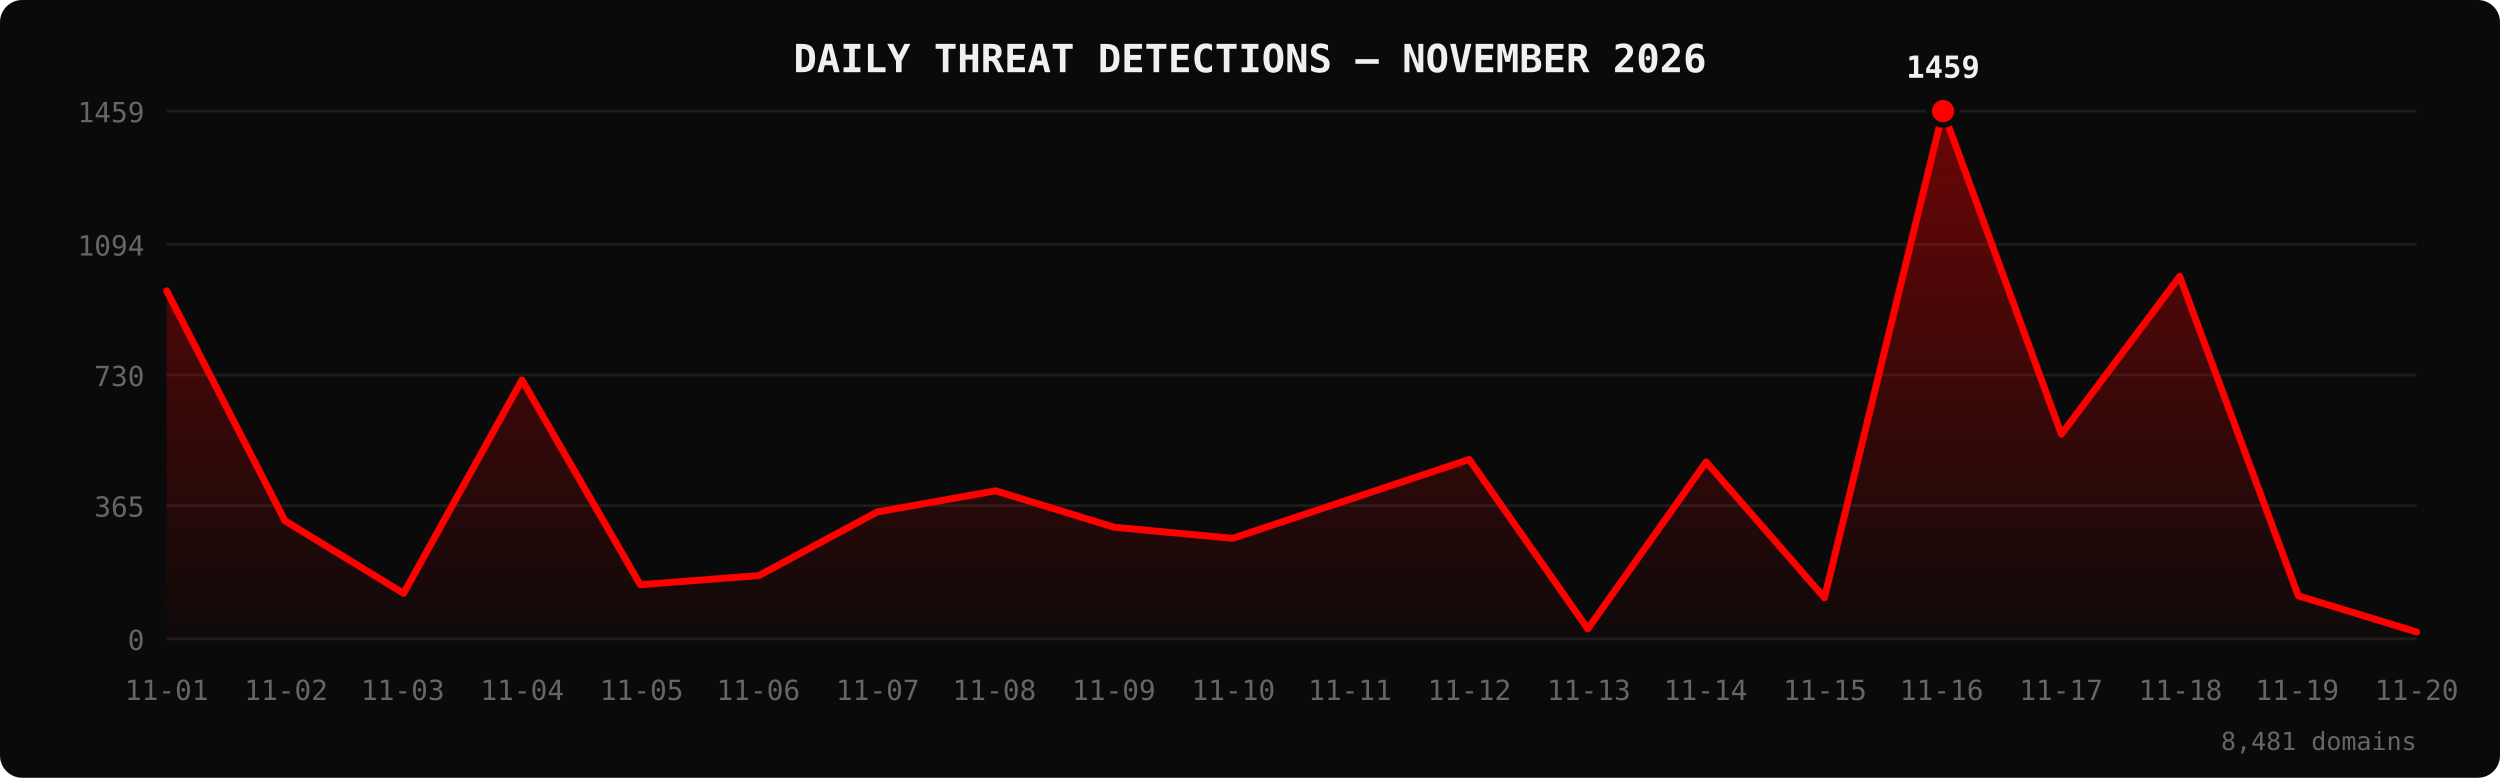
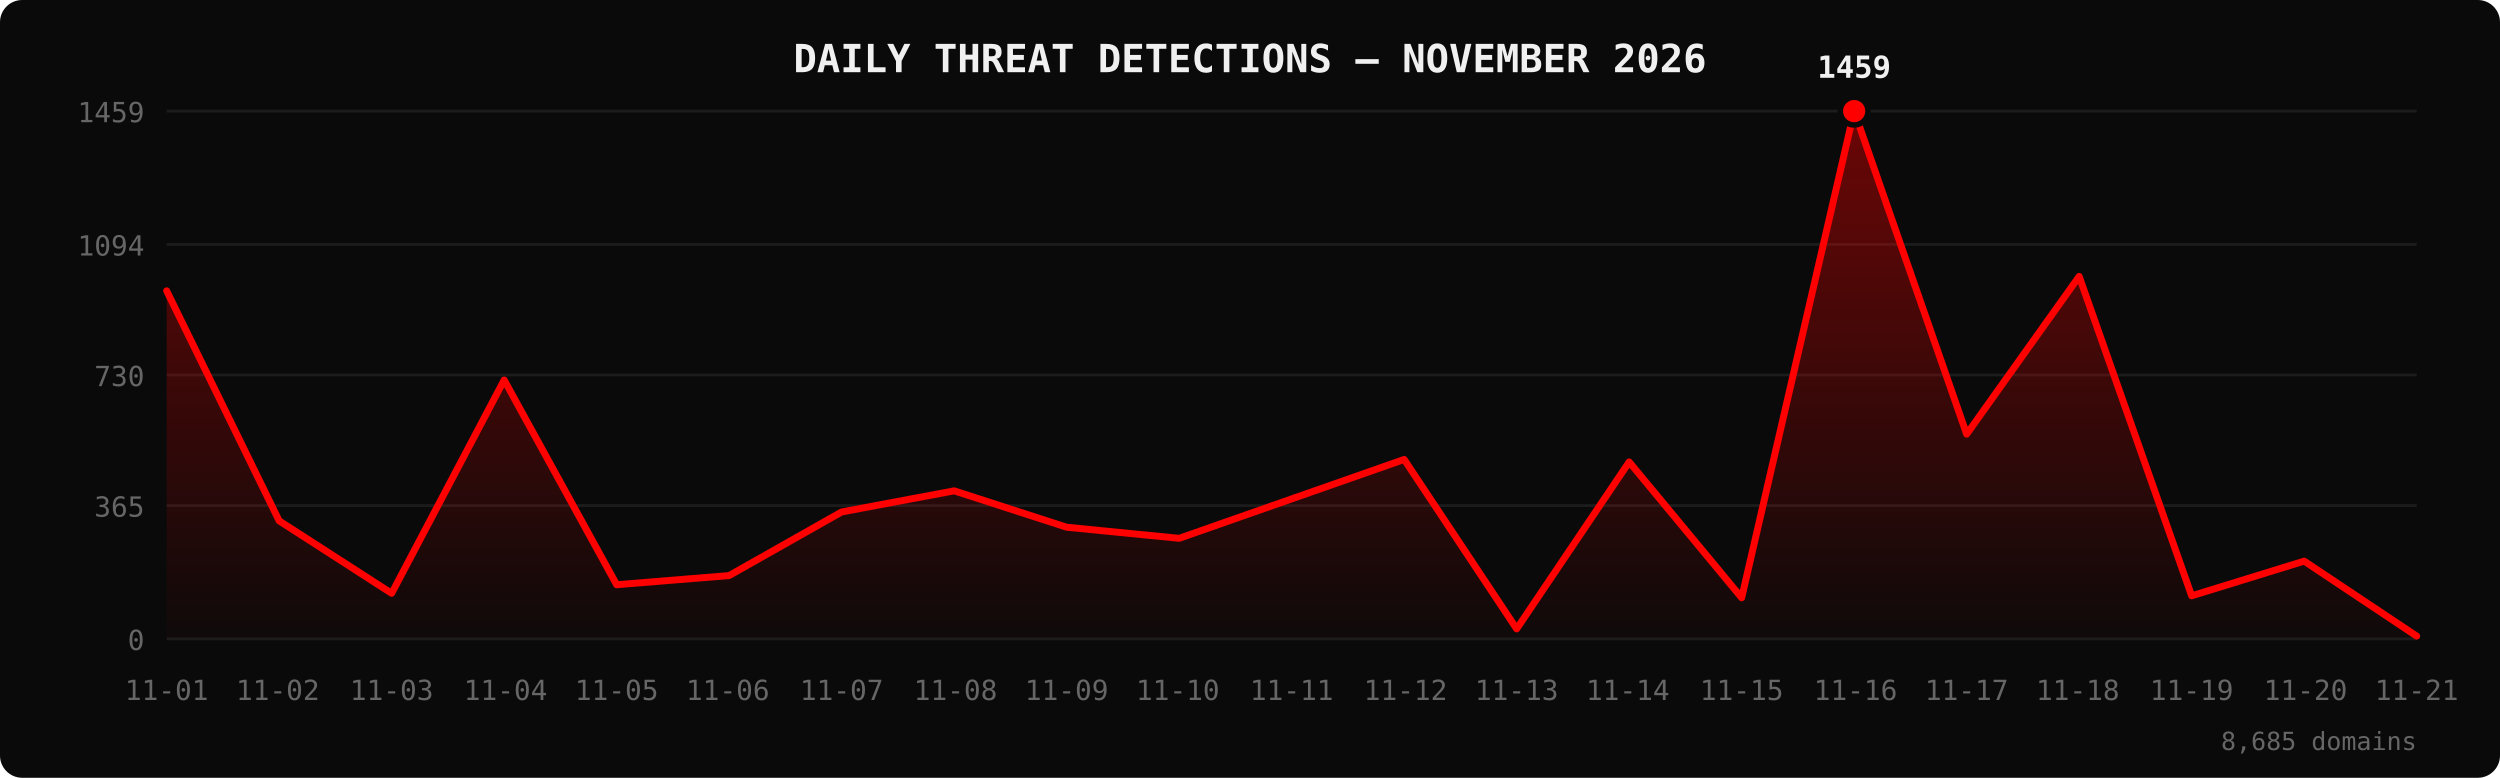
<svg xmlns="http://www.w3.org/2000/svg" width="900" height="280" viewBox="0 0 900 280">
  <rect width="900" height="280" rx="8" fill="#0A0A0A" />
  <text x="450" y="26" fill="#F0F0F0" font-size="14" text-anchor="middle" font-family="monospace" font-weight="bold">DAILY THREAT DETECTIONS — NOVEMBER 2026</text>
  <line x1="60" y1="230" x2="870" y2="230" stroke="#1C1C1C" stroke-width="1" />
  <text x="52" y="234" fill="#666" font-size="10" text-anchor="end" font-family="monospace">0</text>
  <line x1="60" y1="182" x2="870" y2="182" stroke="#1C1C1C" stroke-width="1" />
  <text x="52" y="186" fill="#666" font-size="10" text-anchor="end" font-family="monospace">365</text>
  <line x1="60" y1="135" x2="870" y2="135" stroke="#1C1C1C" stroke-width="1" />
  <text x="52" y="139" fill="#666" font-size="10" text-anchor="end" font-family="monospace">730</text>
  <line x1="60" y1="88" x2="870" y2="88" stroke="#1C1C1C" stroke-width="1" />
  <text x="52" y="92" fill="#666" font-size="10" text-anchor="end" font-family="monospace">1094</text>
  <line x1="60" y1="40" x2="870" y2="40" stroke="#1C1C1C" stroke-width="1" />
  <text x="52" y="44" fill="#666" font-size="10" text-anchor="end" font-family="monospace">1459</text>
  <defs>
    <linearGradient id="areaGrad" x1="0" y1="0" x2="0" y2="1">
      <stop offset="0%" stop-color="#FF0000" stop-opacity="0.4" />
      <stop offset="100%" stop-color="#FF0000" stop-opacity="0.02" />
    </linearGradient>
  </defs>
-   <path d="M60.0,230 L60.0,104.7 L102.6,187.5 L145.3,213.6 L187.9,136.8 L230.5,210.5 L273.2,207.2 L315.8,184.3 L358.4,176.7 L401.1,189.8 L443.7,193.8 L486.3,179.6 L528.9,165.4 L571.6,226.4 L614.2,166.3 L656.8,215.2 L699.5,40.0 L742.1,156.3 L784.7,99.5 L827.4,214.5 L870.0,227.5 L870.0,230 Z" fill="url(#areaGrad)" />
-   <polyline points="60.0,104.7 102.6,187.5 145.3,213.6 187.9,136.8 230.5,210.5 273.2,207.2 315.8,184.3 358.4,176.7 401.1,189.8 443.7,193.8 486.3,179.6 528.9,165.4 571.6,226.4 614.2,166.3 656.8,215.2 699.5,40.0 742.1,156.3 784.7,99.5 827.4,214.5 870.0,227.5" fill="none" stroke="#FF0000" stroke-width="2.5" stroke-linejoin="round" stroke-linecap="round" />
-   <circle cx="699.5" cy="40.0" r="5" fill="#FF0000" stroke="#0A0A0A" stroke-width="2" />
-   <text x="699.5" y="28.0" fill="#F0F0F0" font-size="11" text-anchor="middle" font-family="monospace" font-weight="bold">1459</text>
+   <path d="M60.0,230 L60.0,104.7 L100.5,187.5 L141.0,213.6 L181.5,136.8 L222.0,210.5 L262.5,207.2 L303.0,184.3 L343.5,176.7 L384.0,189.8 L424.5,193.8 L465.0,179.6 L505.5,165.4 L546.0,226.4 L586.5,166.3 L627.0,215.2 L667.5,40.0 L708.0,156.3 L748.5,99.5 L789.0,214.5 L829.5,202.0 L870.0,229.0 L870.0,230 Z" fill="url(#areaGrad)" />
+   <polyline points="60.0,104.7 100.5,187.5 141.0,213.6 181.5,136.8 222.0,210.5 262.5,207.2 303.0,184.3 343.5,176.7 384.0,189.8 424.5,193.8 465.0,179.6 505.5,165.4 546.0,226.4 586.5,166.3 627.0,215.2 667.5,40.0 708.0,156.3 748.5,99.5 789.0,214.5 829.5,202.0 870.0,229.0" fill="none" stroke="#FF0000" stroke-width="2.5" stroke-linejoin="round" stroke-linecap="round" />
+   <circle cx="667.5" cy="40.0" r="5" fill="#FF0000" stroke="#0A0A0A" stroke-width="2" />
+   <text x="667.5" y="28.0" fill="#F0F0F0" font-size="11" text-anchor="middle" font-family="monospace" font-weight="bold">1459</text>
  <text x="60" y="252" fill="#666" font-size="10" text-anchor="middle" font-family="monospace">11-01</text>
-   <text x="103" y="252" fill="#666" font-size="10" text-anchor="middle" font-family="monospace">11-02</text>
-   <text x="145" y="252" fill="#666" font-size="10" text-anchor="middle" font-family="monospace">11-03</text>
-   <text x="188" y="252" fill="#666" font-size="10" text-anchor="middle" font-family="monospace">11-04</text>
-   <text x="231" y="252" fill="#666" font-size="10" text-anchor="middle" font-family="monospace">11-05</text>
-   <text x="273" y="252" fill="#666" font-size="10" text-anchor="middle" font-family="monospace">11-06</text>
-   <text x="316" y="252" fill="#666" font-size="10" text-anchor="middle" font-family="monospace">11-07</text>
-   <text x="358" y="252" fill="#666" font-size="10" text-anchor="middle" font-family="monospace">11-08</text>
-   <text x="401" y="252" fill="#666" font-size="10" text-anchor="middle" font-family="monospace">11-09</text>
-   <text x="444" y="252" fill="#666" font-size="10" text-anchor="middle" font-family="monospace">11-10</text>
-   <text x="486" y="252" fill="#666" font-size="10" text-anchor="middle" font-family="monospace">11-11</text>
-   <text x="529" y="252" fill="#666" font-size="10" text-anchor="middle" font-family="monospace">11-12</text>
-   <text x="572" y="252" fill="#666" font-size="10" text-anchor="middle" font-family="monospace">11-13</text>
-   <text x="614" y="252" fill="#666" font-size="10" text-anchor="middle" font-family="monospace">11-14</text>
-   <text x="657" y="252" fill="#666" font-size="10" text-anchor="middle" font-family="monospace">11-15</text>
-   <text x="699" y="252" fill="#666" font-size="10" text-anchor="middle" font-family="monospace">11-16</text>
-   <text x="742" y="252" fill="#666" font-size="10" text-anchor="middle" font-family="monospace">11-17</text>
-   <text x="785" y="252" fill="#666" font-size="10" text-anchor="middle" font-family="monospace">11-18</text>
-   <text x="827" y="252" fill="#666" font-size="10" text-anchor="middle" font-family="monospace">11-19</text>
-   <text x="870" y="252" fill="#666" font-size="10" text-anchor="middle" font-family="monospace">11-20</text>
-   <text x="870" y="270" fill="#666" font-size="9" text-anchor="end" font-family="monospace">8,481 domains</text>
+   <text x="100" y="252" fill="#666" font-size="10" text-anchor="middle" font-family="monospace">11-02</text>
+   <text x="141" y="252" fill="#666" font-size="10" text-anchor="middle" font-family="monospace">11-03</text>
+   <text x="182" y="252" fill="#666" font-size="10" text-anchor="middle" font-family="monospace">11-04</text>
+   <text x="222" y="252" fill="#666" font-size="10" text-anchor="middle" font-family="monospace">11-05</text>
+   <text x="262" y="252" fill="#666" font-size="10" text-anchor="middle" font-family="monospace">11-06</text>
+   <text x="303" y="252" fill="#666" font-size="10" text-anchor="middle" font-family="monospace">11-07</text>
+   <text x="344" y="252" fill="#666" font-size="10" text-anchor="middle" font-family="monospace">11-08</text>
+   <text x="384" y="252" fill="#666" font-size="10" text-anchor="middle" font-family="monospace">11-09</text>
+   <text x="424" y="252" fill="#666" font-size="10" text-anchor="middle" font-family="monospace">11-10</text>
+   <text x="465" y="252" fill="#666" font-size="10" text-anchor="middle" font-family="monospace">11-11</text>
+   <text x="506" y="252" fill="#666" font-size="10" text-anchor="middle" font-family="monospace">11-12</text>
+   <text x="546" y="252" fill="#666" font-size="10" text-anchor="middle" font-family="monospace">11-13</text>
+   <text x="586" y="252" fill="#666" font-size="10" text-anchor="middle" font-family="monospace">11-14</text>
+   <text x="627" y="252" fill="#666" font-size="10" text-anchor="middle" font-family="monospace">11-15</text>
+   <text x="668" y="252" fill="#666" font-size="10" text-anchor="middle" font-family="monospace">11-16</text>
+   <text x="708" y="252" fill="#666" font-size="10" text-anchor="middle" font-family="monospace">11-17</text>
+   <text x="748" y="252" fill="#666" font-size="10" text-anchor="middle" font-family="monospace">11-18</text>
+   <text x="789" y="252" fill="#666" font-size="10" text-anchor="middle" font-family="monospace">11-19</text>
+   <text x="830" y="252" fill="#666" font-size="10" text-anchor="middle" font-family="monospace">11-20</text>
+   <text x="870" y="252" fill="#666" font-size="10" text-anchor="middle" font-family="monospace">11-21</text>
+   <text x="870" y="270" fill="#666" font-size="9" text-anchor="end" font-family="monospace">8,685 domains</text>
</svg>
